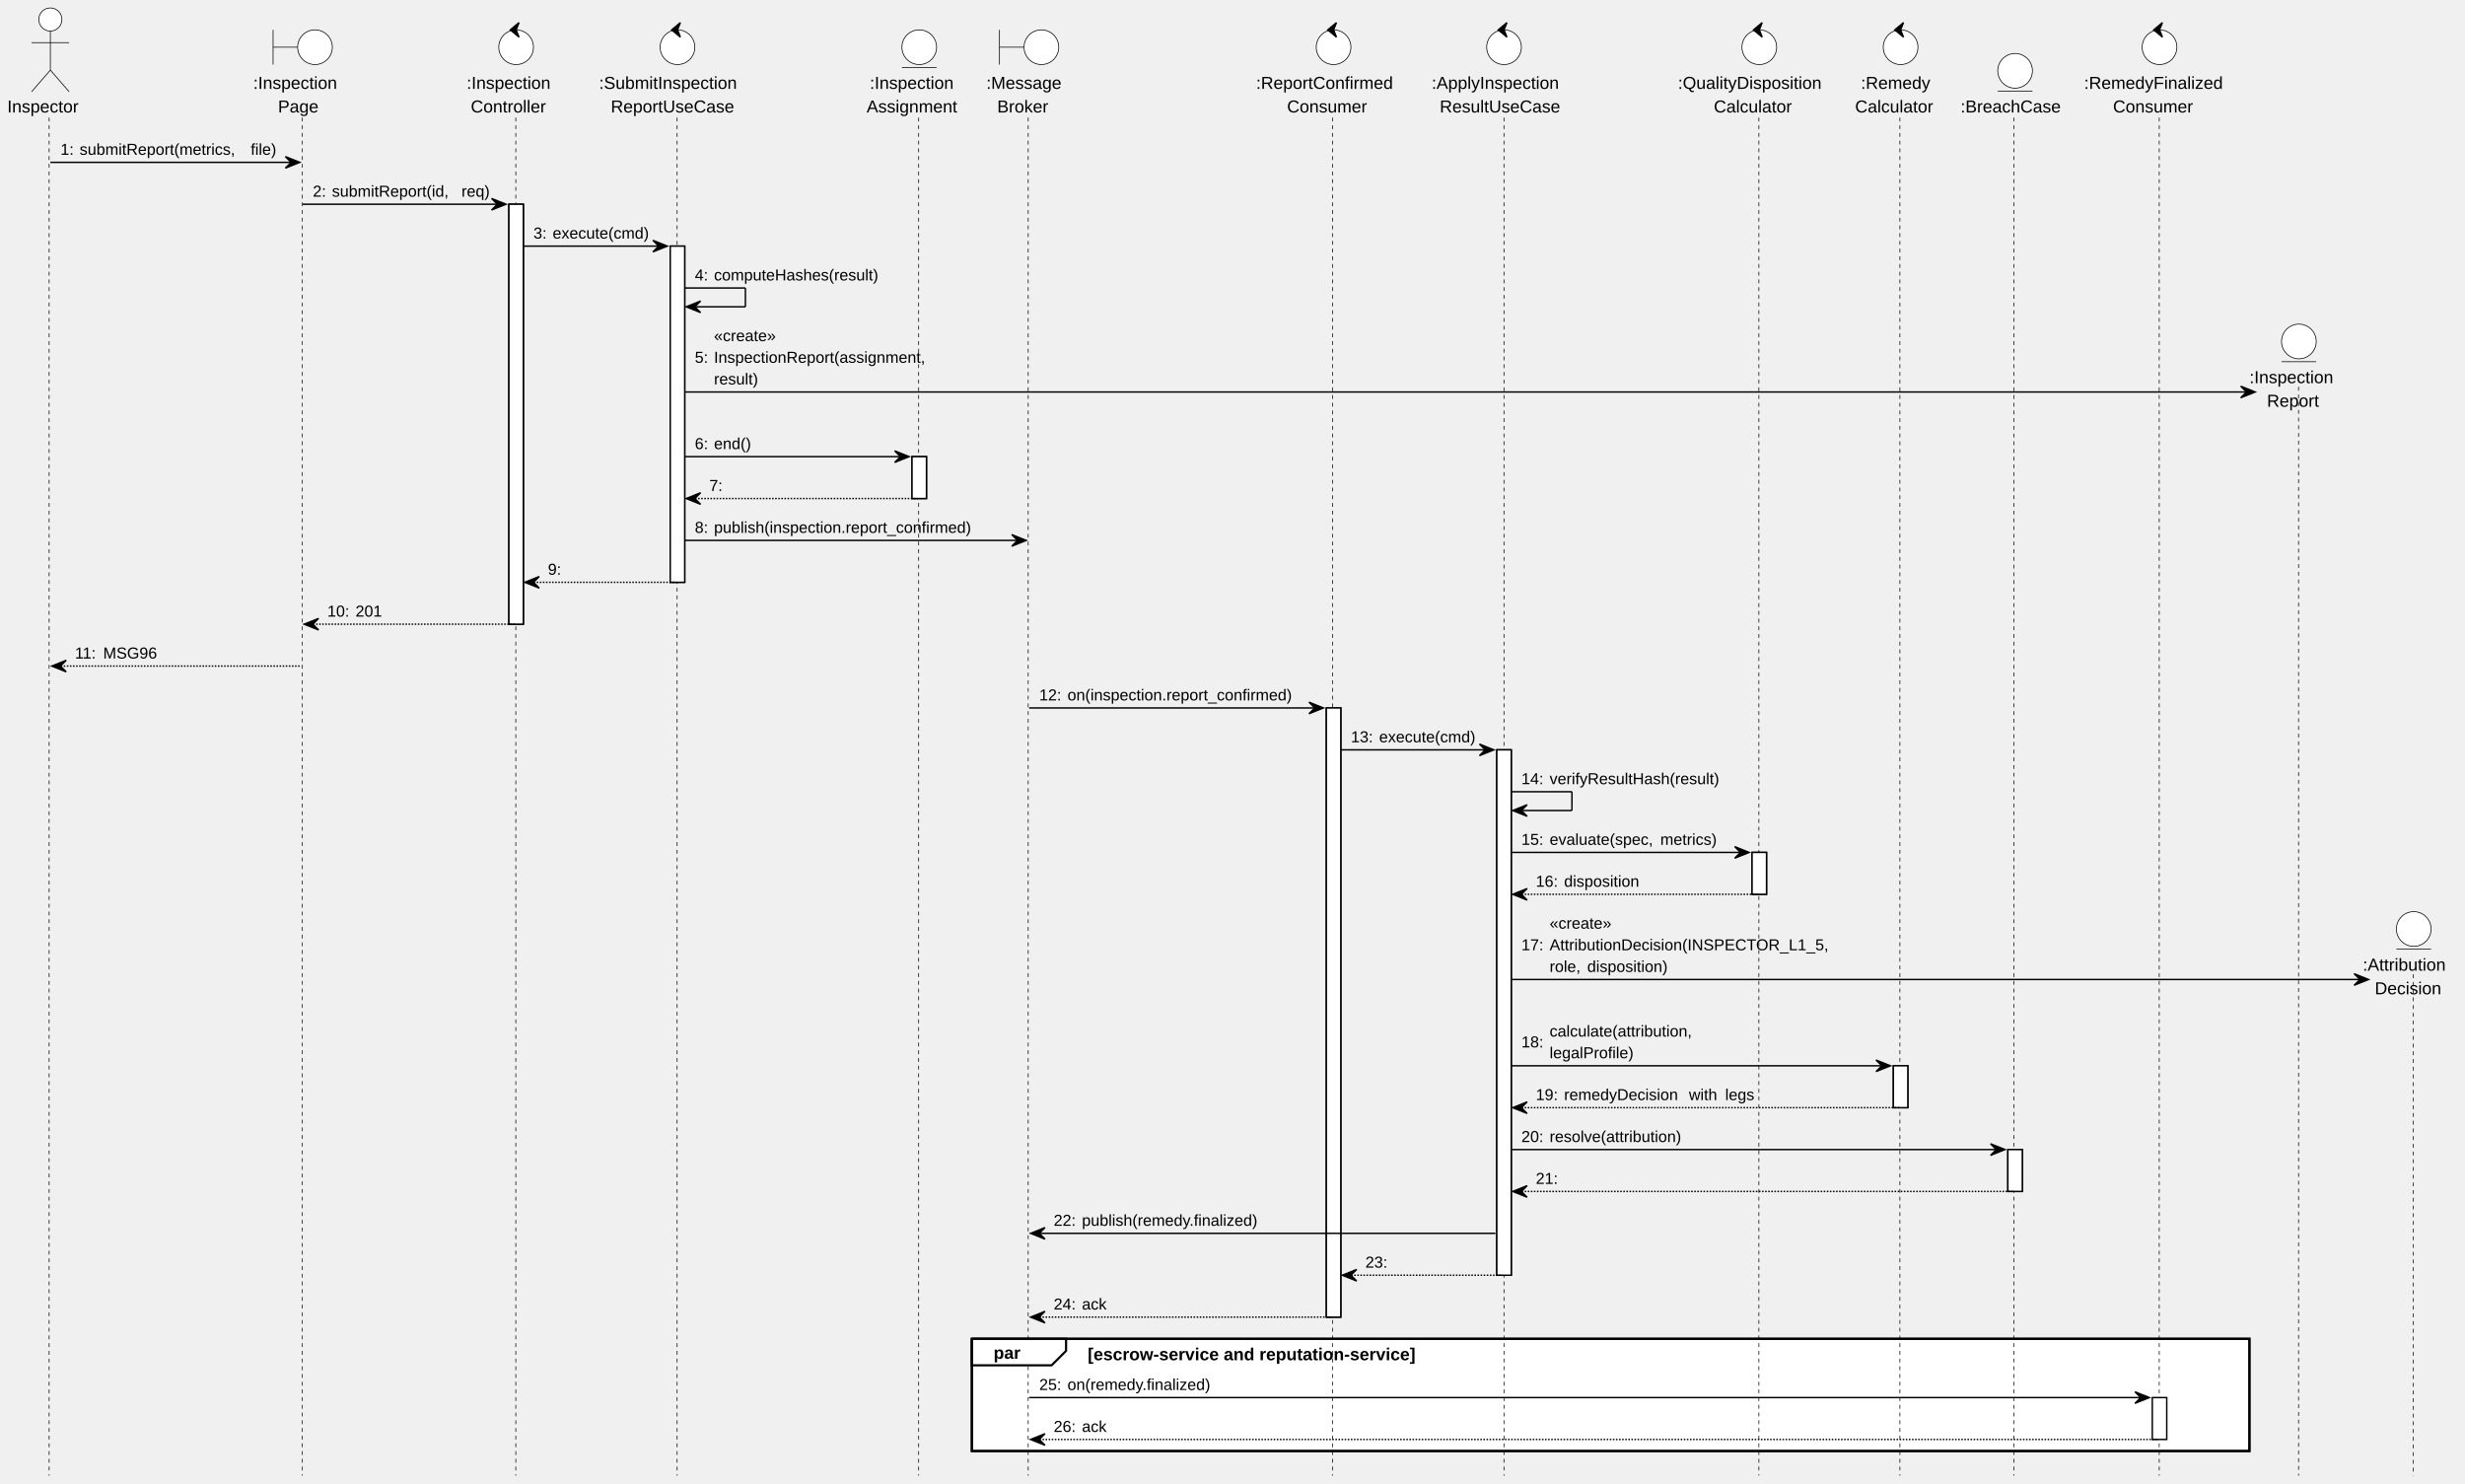
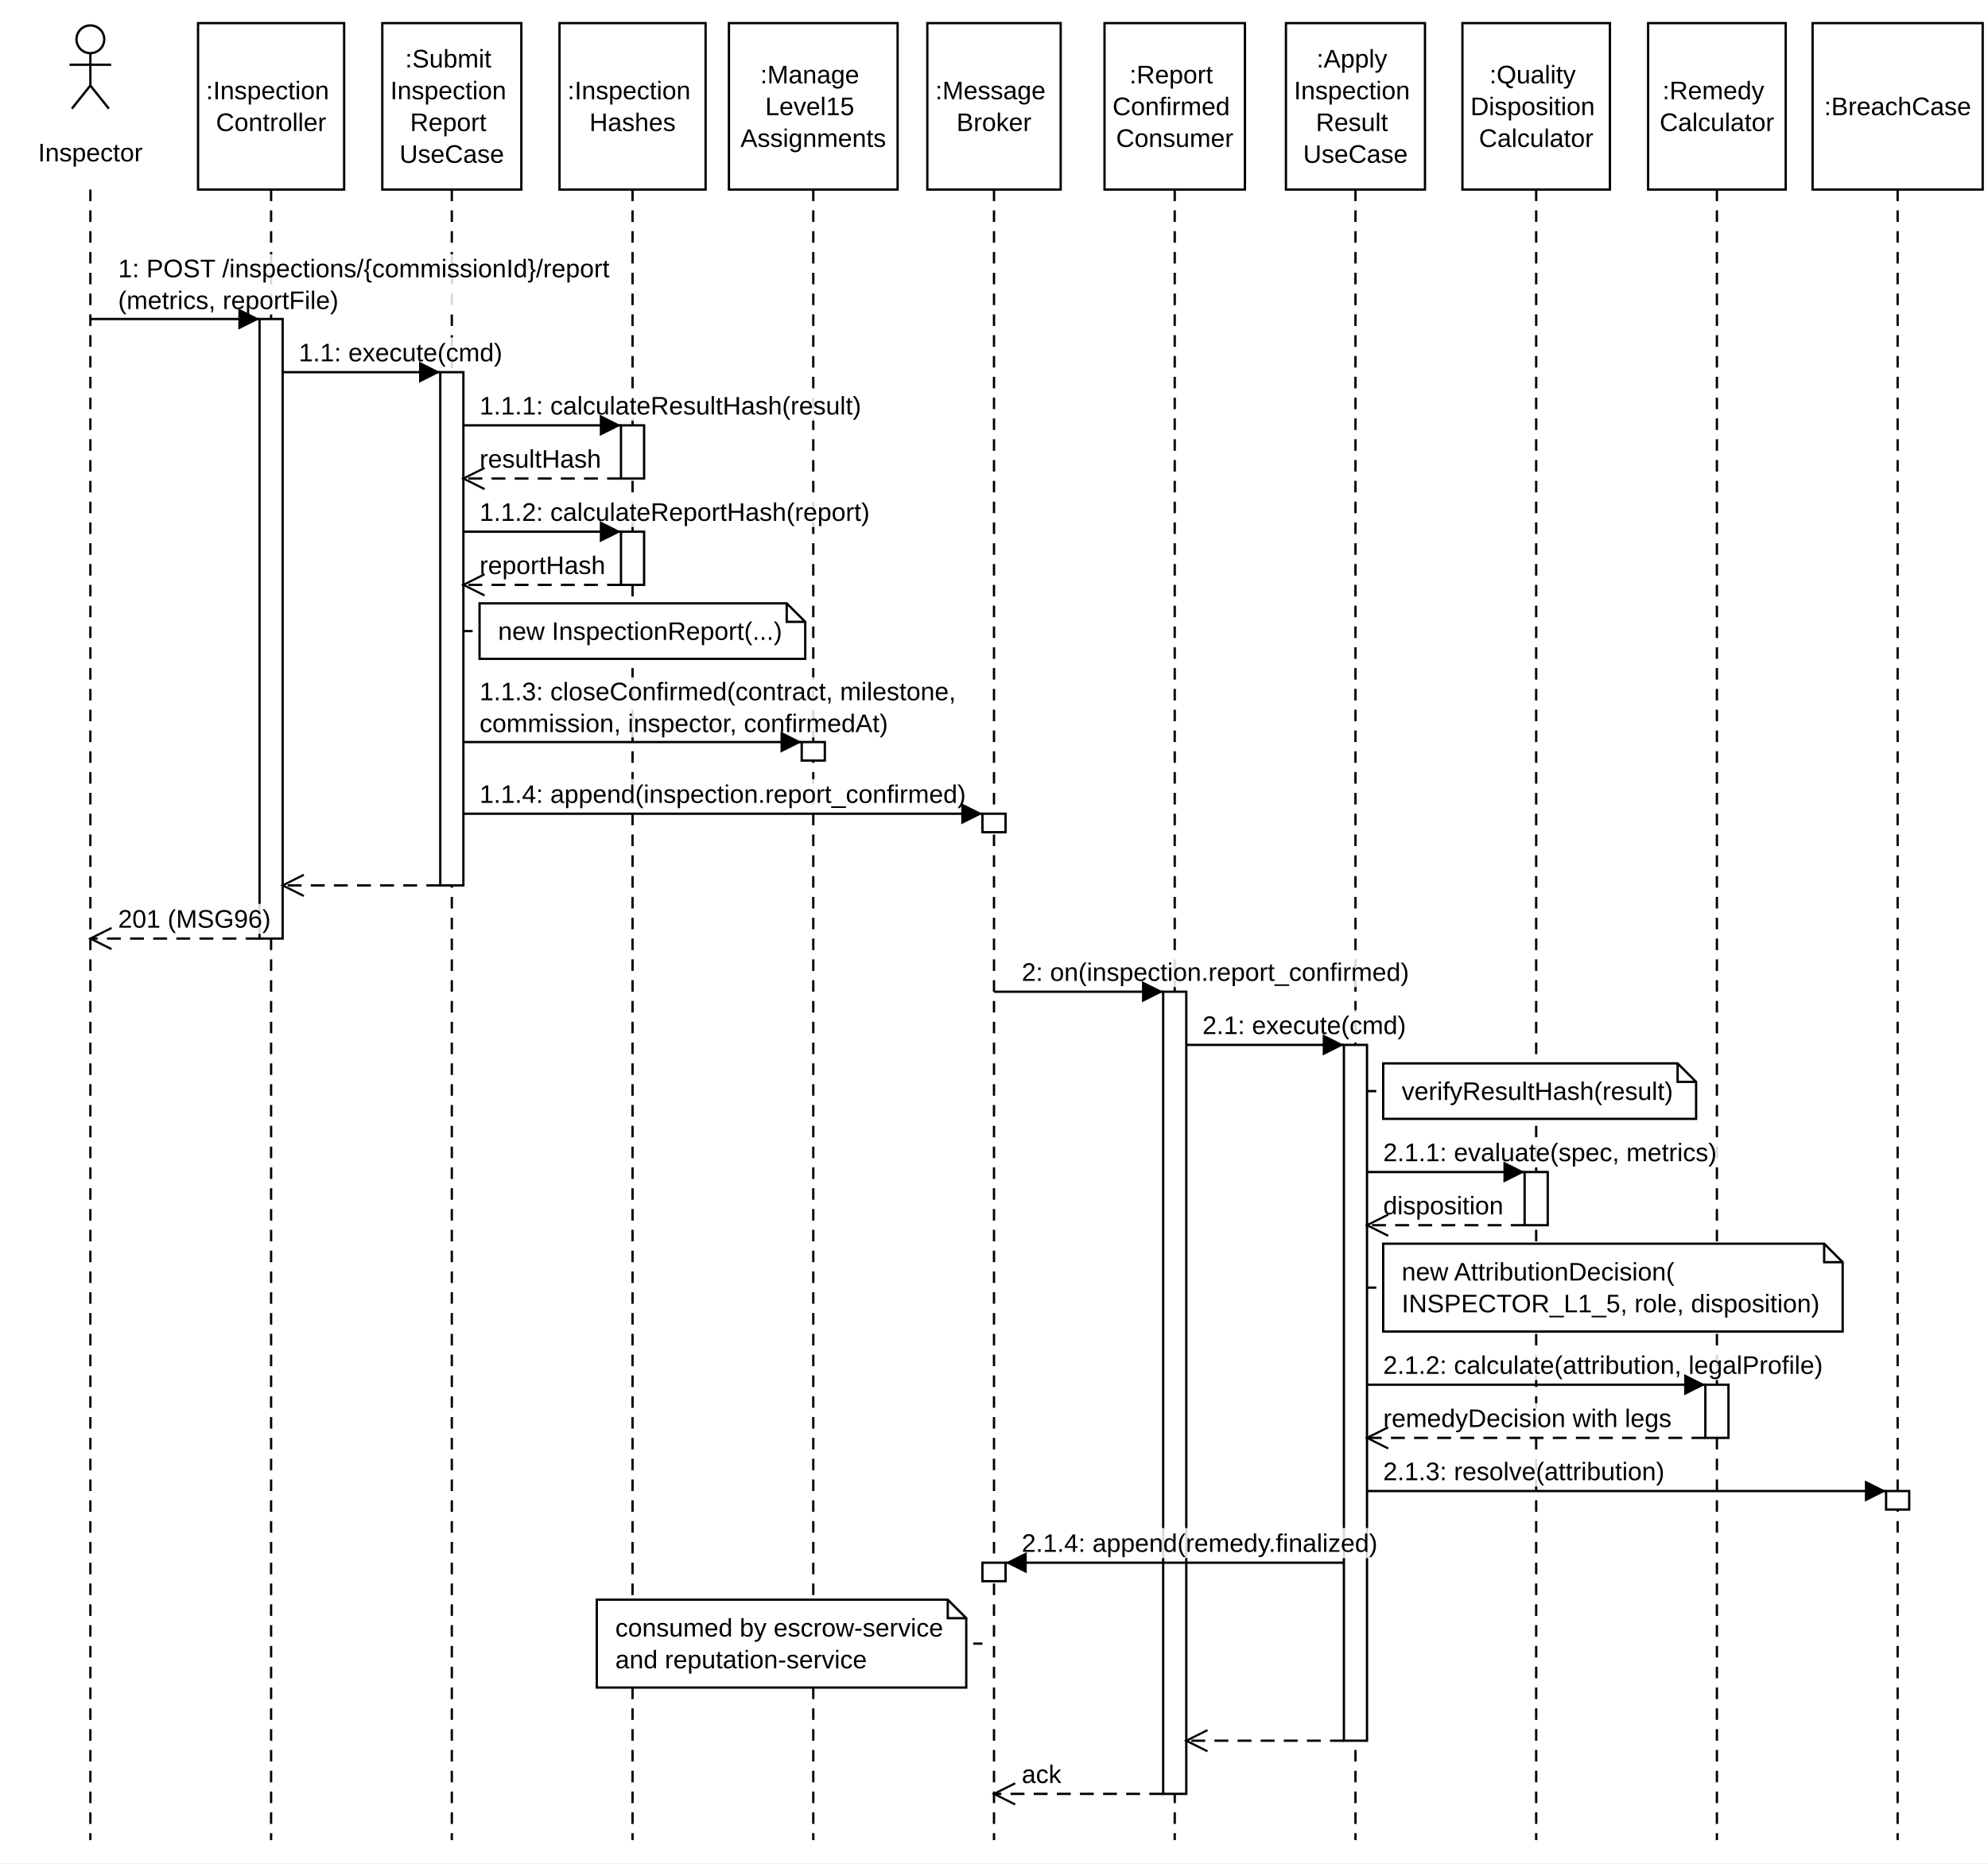
- <svg xmlns="http://www.w3.org/2000/svg" contentStyleType="text/css" height="1925.625px" preserveAspectRatio="none" style="width:3198px;height:1925px;background:#FFFFFF;" version="1.1" viewBox="0 0 3198 1925" width="3198.75px" zoomAndPan="magnify">
-   <defs />
-   <g>
-     <rect fill="#FFFFFF" height="544.803" style="stroke:#000000;stroke-width:1.875;" width="18.75" x="660.224" y="264.952" />
-     <rect fill="#FFFFFF" height="436.121" style="stroke:#000000;stroke-width:1.875;" width="18.75" x="869.566" y="319.293" />
-     <rect fill="#FFFFFF" height="54.341" style="stroke:#000000;stroke-width:1.875;" width="18.75" x="1183.22" y="592.391" />
-     <rect fill="#FFFFFF" height="790.258" style="stroke:#000000;stroke-width:1.875;" width="18.75" x="1720.751" y="918.437" />
-     <rect fill="#FFFFFF" height="681.576" style="stroke:#000000;stroke-width:1.875;" width="18.75" x="1941.891" y="972.778" />
-     <rect fill="#FFFFFF" height="54.341" style="stroke:#000000;stroke-width:1.875;" width="18.75" x="2273.076" y="1105.835" />
-     <rect fill="#FFFFFF" height="54.341" style="stroke:#000000;stroke-width:1.875;" width="18.75" x="2456.392" y="1382.649" />
-     <rect fill="#FFFFFF" height="54.341" style="stroke:#000000;stroke-width:1.875;" width="18.75" x="2604.934" y="1491.331" />
-     <rect fill="#FFFFFF" height="54.341" style="stroke:#000000;stroke-width:1.875;" width="18.75" x="2792.311" y="1813.076" />
-     <rect fill="#FFFFFF" height="145.597" style="stroke:#000000;stroke-width:2.812;" width="1657.463" x="1260.838" y="1736.82" />
-     <line style="stroke:#000000;stroke-width:0.938;stroke-dasharray:5.0,5.0;" x1="63.75" x2="63.75" y1="152.52" y2="1914.293" />
-     <line style="stroke:#000000;stroke-width:0.938;stroke-dasharray:5.0,5.0;" x1="392.289" x2="392.289" y1="152.52" y2="1914.293" />
-     <line style="stroke:#000000;stroke-width:0.938;stroke-dasharray:5.0,5.0;" x1="669.167" x2="669.167" y1="152.52" y2="1914.293" />
-     <line style="stroke:#000000;stroke-width:0.938;stroke-dasharray:5.0,5.0;" x1="878.479" x2="878.479" y1="152.52" y2="1914.293" />
-     <line style="stroke:#000000;stroke-width:0.938;stroke-dasharray:5.0,5.0;" x1="1191.852" x2="1191.852" y1="152.52" y2="1914.293" />
-     <line style="stroke:#000000;stroke-width:0.938;stroke-dasharray:5.0,5.0;" x1="1333.963" x2="1333.963" y1="152.52" y2="1914.293" />
-     <line style="stroke:#000000;stroke-width:0.938;stroke-dasharray:5.0,5.0;" x1="1729.015" x2="1729.015" y1="152.52" y2="1914.293" />
-     <line style="stroke:#000000;stroke-width:0.938;stroke-dasharray:5.0,5.0;" x1="1951.168" x2="1951.168" y1="152.52" y2="1914.293" />
-     <line style="stroke:#000000;stroke-width:0.938;stroke-dasharray:5.0,5.0;" x1="2281.914" x2="2281.914" y1="152.52" y2="1914.293" />
-     <line style="stroke:#000000;stroke-width:0.938;stroke-dasharray:5.0,5.0;" x1="2464.863" x2="2464.863" y1="152.52" y2="1914.293" />
-     <line style="stroke:#000000;stroke-width:0.938;stroke-dasharray:5.0,5.0;" x1="2612.921" x2="2612.921" y1="152.52" y2="1914.293" />
-     <line style="stroke:#000000;stroke-width:0.938;stroke-dasharray:5.0,5.0;" x1="2801.322" x2="2801.322" y1="152.52" y2="1914.293" />
-     <line style="stroke:#000000;stroke-width:0.938;stroke-dasharray:5.0,5.0;" x1="2982.051" x2="2982.051" y1="501.78" y2="1914.293" />
-     <line style="stroke:#000000;stroke-width:0.938;stroke-dasharray:5.0,5.0;" x1="3131.039" x2="3131.039" y1="1263.947" y2="1914.293" />
-     <text fill="#000000" font-family="Arial" font-size="22.5" lengthAdjust="spacing" textLength="100.666" x="9.375" y="145.928">Inspector</text>
-     <ellipse cx="65.333" cy="25.312" fill="#FFFFFF" rx="15" ry="15" style="stroke:#000000;stroke-width:0.938;" />
-     <path d="M65.333,40.312 L65.333,90.938 M40.958,55.312 L89.708,55.312 M65.333,90.938 L40.958,119.062 M65.333,90.938 L89.708,119.062 " fill="none" style="stroke:#000000;stroke-width:0.938;" />
-     <text fill="#000000" font-family="Arial" font-size="22.5" lengthAdjust="spacing" textLength="117.113" x="328.539" y="115.282">:Inspection</text>
-     <text fill="#000000" font-family="Arial" font-size="22.5" lengthAdjust="spacing" textLength="52.763" x="360.714" y="145.928">Page</text>
-     <path d="M354.283,38.73 L354.283,83.73 M354.283,61.23 L386.158,61.23 " fill="none" style="stroke:#000000;stroke-width:0.938;" />
-     <ellipse cx="408.658" cy="61.23" fill="#FFFFFF" rx="22.5" ry="22.5" style="stroke:#000000;stroke-width:0.938;" />
-     <text fill="#000000" font-family="Arial" font-size="22.5" lengthAdjust="spacing" textLength="117.113" x="605.417" y="115.282">:Inspection</text>
-     <text fill="#000000" font-family="Arial" font-size="22.5" lengthAdjust="spacing" textLength="106.358" x="610.795" y="145.928">Controller</text>
-     <ellipse cx="669.599" cy="61.23" fill="#FFFFFF" rx="22.5" ry="22.5" style="stroke:#000000;stroke-width:0.938;" />
-     <polygon fill="#000000" points="662.099,38.73,673.349,29.355,669.599,38.73,673.349,48.105,662.099,38.73" style="stroke:#000000;stroke-width:1.875;" />
-     <text fill="#000000" font-family="Arial" font-size="22.5" lengthAdjust="spacing" textLength="192.174" x="777.229" y="115.282">:SubmitInspection</text>
-     <text fill="#000000" font-family="Arial" font-size="22.5" lengthAdjust="spacing" textLength="161.776" x="792.428" y="145.928">ReportUseCase</text>
-     <ellipse cx="878.941" cy="61.23" fill="#FFFFFF" rx="22.5" ry="22.5" style="stroke:#000000;stroke-width:0.938;" />
-     <polygon fill="#000000" points="871.441,38.73,882.691,29.355,878.941,38.73,882.691,48.105,871.441,38.73" style="stroke:#000000;stroke-width:1.875;" />
-     <text fill="#000000" font-family="Arial" font-size="22.5" lengthAdjust="spacing" textLength="117.113" x="1128.414" y="115.282">:Inspection</text>
-     <text fill="#000000" font-family="Arial" font-size="22.5" lengthAdjust="spacing" textLength="125.236" x="1124.352" y="145.928">Assignment</text>
-     <ellipse cx="1192.595" cy="61.23" fill="#FFFFFF" rx="22.5" ry="22.5" style="stroke:#000000;stroke-width:0.938;" />
-     <line style="stroke:#000000;stroke-width:0.938;" x1="1170.095" x2="1215.095" y1="87.48" y2="87.48" />
-     <text fill="#000000" font-family="Arial" font-size="22.5" lengthAdjust="spacing" textLength="99.833" x="1279.588" y="115.282">:Message</text>
-     <text fill="#000000" font-family="Arial" font-size="22.5" lengthAdjust="spacing" textLength="71.528" x="1293.741" y="145.928">Broker</text>
-     <path d="M1296.692,38.73 L1296.692,83.73 M1296.692,61.23 L1328.567,61.23 " fill="none" style="stroke:#000000;stroke-width:0.938;" />
-     <ellipse cx="1351.067" cy="61.23" fill="#FFFFFF" rx="22.5" ry="22.5" style="stroke:#000000;stroke-width:0.938;" />
-     <text fill="#000000" font-family="Arial" font-size="22.5" lengthAdjust="spacing" textLength="189.721" x="1629.64" y="115.282">:ReportConfirmed</text>
-     <text fill="#000000" font-family="Arial" font-size="22.5" lengthAdjust="spacing" textLength="109.441" x="1669.781" y="145.928">Consumer</text>
-     <ellipse cx="1730.126" cy="61.23" fill="#FFFFFF" rx="22.5" ry="22.5" style="stroke:#000000;stroke-width:0.938;" />
-     <polygon fill="#000000" points="1722.626,38.73,1733.876,29.355,1730.126,38.73,1733.876,48.105,1722.626,38.73" style="stroke:#000000;stroke-width:1.875;" />
-     <text fill="#000000" font-family="Arial" font-size="22.5" lengthAdjust="spacing" textLength="176.446" x="1857.418" y="115.282">:ApplyInspection</text>
-     <text fill="#000000" font-family="Arial" font-size="22.5" lengthAdjust="spacing" textLength="155.521" x="1867.88" y="145.928">ResultUseCase</text>
-     <ellipse cx="1951.266" cy="61.23" fill="#FFFFFF" rx="22.5" ry="22.5" style="stroke:#000000;stroke-width:0.938;" />
-     <polygon fill="#000000" points="1943.766,38.73,1955.016,29.355,1951.266,38.73,1955.016,48.105,1943.766,38.73" style="stroke:#000000;stroke-width:1.875;" />
-     <text fill="#000000" font-family="Arial" font-size="22.5" lengthAdjust="spacing" textLength="199.824" x="2176.914" y="115.282">:QualityDisposition</text>
-     <text fill="#000000" font-family="Arial" font-size="22.5" lengthAdjust="spacing" textLength="106.808" x="2223.422" y="145.928">Calculator</text>
-     <ellipse cx="2282.451" cy="61.23" fill="#FFFFFF" rx="22.5" ry="22.5" style="stroke:#000000;stroke-width:0.938;" />
-     <polygon fill="#000000" points="2274.951,38.73,2286.201,29.355,2282.451,38.73,2286.201,48.105,2274.951,38.73" style="stroke:#000000;stroke-width:1.875;" />
-     <text fill="#000000" font-family="Arial" font-size="22.5" lengthAdjust="spacing" textLength="91.756" x="2414.264" y="115.282">:Remedy</text>
-     <text fill="#000000" font-family="Arial" font-size="22.5" lengthAdjust="spacing" textLength="106.808" x="2406.738" y="145.928">Calculator</text>
-     <ellipse cx="2465.767" cy="61.23" fill="#FFFFFF" rx="22.5" ry="22.5" style="stroke:#000000;stroke-width:0.938;" />
-     <polygon fill="#000000" points="2458.267,38.73,2469.517,29.355,2465.767,38.73,2469.517,48.105,2458.267,38.73" style="stroke:#000000;stroke-width:1.875;" />
-     <text fill="#000000" font-family="Arial" font-size="22.5" lengthAdjust="spacing" textLength="130.276" x="2543.546" y="145.928">:BreachCase</text>
-     <ellipse cx="2614.309" cy="91.875" fill="#FFFFFF" rx="22.5" ry="22.5" style="stroke:#000000;stroke-width:0.938;" />
-     <line style="stroke:#000000;stroke-width:0.938;" x1="2591.809" x2="2636.809" y1="118.125" y2="118.125" />
-     <text fill="#000000" font-family="Arial" font-size="22.5" lengthAdjust="spacing" textLength="184.479" x="2703.822" y="115.282">:RemedyFinalized</text>
-     <text fill="#000000" font-family="Arial" font-size="22.5" lengthAdjust="spacing" textLength="109.441" x="2741.341" y="145.928">Consumer</text>
-     <ellipse cx="2801.686" cy="61.23" fill="#FFFFFF" rx="22.5" ry="22.5" style="stroke:#000000;stroke-width:0.938;" />
-     <polygon fill="#000000" points="2794.186,38.73,2805.436,29.355,2801.686,38.73,2805.436,48.105,2794.186,38.73" style="stroke:#000000;stroke-width:1.875;" />
-     <rect fill="#FFFFFF" height="544.803" style="stroke:#000000;stroke-width:1.875;" width="18.75" x="660.224" y="264.952" />
-     <rect fill="#FFFFFF" height="436.121" style="stroke:#000000;stroke-width:1.875;" width="18.75" x="869.566" y="319.293" />
-     <rect fill="#FFFFFF" height="54.341" style="stroke:#000000;stroke-width:1.875;" width="18.75" x="1183.22" y="592.391" />
-     <rect fill="#FFFFFF" height="790.258" style="stroke:#000000;stroke-width:1.875;" width="18.75" x="1720.751" y="918.437" />
-     <rect fill="#FFFFFF" height="681.576" style="stroke:#000000;stroke-width:1.875;" width="18.75" x="1941.891" y="972.778" />
-     <rect fill="#FFFFFF" height="54.341" style="stroke:#000000;stroke-width:1.875;" width="18.75" x="2273.076" y="1105.835" />
-     <rect fill="#FFFFFF" height="54.341" style="stroke:#000000;stroke-width:1.875;" width="18.75" x="2456.392" y="1382.649" />
-     <rect fill="#FFFFFF" height="54.341" style="stroke:#000000;stroke-width:1.875;" width="18.75" x="2604.934" y="1491.331" />
-     <rect fill="#FFFFFF" height="54.341" style="stroke:#000000;stroke-width:1.875;" width="18.75" x="2792.311" y="1813.076" />
-     <polygon fill="#000000" points="370.221,203.111,388.971,210.611,370.221,218.111,377.721,210.611" style="stroke:#000000;stroke-width:1.875;" />
-     <line style="stroke:#000000;stroke-width:1.875;" x1="65.333" x2="381.471" y1="210.611" y2="210.611" />
-     <text fill="#000000" font-family="Arial" font-size="20.625" lengthAdjust="spacing" textLength="17.325" x="78.458" y="200.818">1:</text>
-     <text fill="#000000" font-family="Arial" font-size="20.625" lengthAdjust="spacing" textLength="216.643" x="103.283" y="200.818">submitReport(metrics,</text>
-     <text fill="#000000" font-family="Arial" font-size="20.625" lengthAdjust="spacing" textLength="5.362" x="319.926" y="200.818"> </text>
-     <text fill="#000000" font-family="Arial" font-size="20.625" lengthAdjust="spacing" textLength="35.557" x="325.289" y="200.818">file)</text>
-     <polygon fill="#000000" points="637.724,257.452,656.474,264.952,637.724,272.452,645.224,264.952" style="stroke:#000000;stroke-width:1.875;" />
-     <line style="stroke:#000000;stroke-width:1.875;" x1="392.721" x2="648.974" y1="264.952" y2="264.952" />
-     <text fill="#000000" font-family="Arial" font-size="20.625" lengthAdjust="spacing" textLength="17.325" x="405.846" y="255.159">2:</text>
-     <text fill="#000000" font-family="Arial" font-size="20.625" lengthAdjust="spacing" textLength="162.668" x="430.671" y="255.159">submitReport(id,</text>
-     <text fill="#000000" font-family="Arial" font-size="20.625" lengthAdjust="spacing" textLength="5.362" x="593.339" y="255.159"> </text>
-     <text fill="#000000" font-family="Arial" font-size="20.625" lengthAdjust="spacing" textLength="39.022" x="598.702" y="255.159">req)</text>
-     <polygon fill="#000000" points="847.066,311.793,865.816,319.293,847.066,326.793,854.566,319.293" style="stroke:#000000;stroke-width:1.875;" />
-     <line style="stroke:#000000;stroke-width:1.875;" x1="678.974" x2="858.316" y1="319.293" y2="319.293" />
-     <text fill="#000000" font-family="Arial" font-size="20.625" lengthAdjust="spacing" textLength="17.325" x="692.099" y="309.5">3:</text>
-     <text fill="#000000" font-family="Arial" font-size="20.625" lengthAdjust="spacing" textLength="130.143" x="716.924" y="309.5">execute(cmd)</text>
-     <line style="stroke:#000000;stroke-width:1.875;" x1="888.316" x2="967.066" y1="373.634" y2="373.634" />
-     <line style="stroke:#000000;stroke-width:1.875;" x1="967.066" x2="967.066" y1="373.634" y2="398.009" />
-     <line style="stroke:#000000;stroke-width:1.875;" x1="890.191" x2="967.066" y1="398.009" y2="398.009" />
-     <polygon fill="#000000" points="908.941,390.509,890.191,398.009,908.941,405.509,901.441,398.009" style="stroke:#000000;stroke-width:1.875;" />
-     <text fill="#000000" font-family="Arial" font-size="20.625" lengthAdjust="spacing" textLength="17.325" x="901.441" y="363.841">4:</text>
-     <text fill="#000000" font-family="Arial" font-size="20.625" lengthAdjust="spacing" textLength="225.079" x="926.266" y="363.841">computeHashes(result)</text>
-     <polygon fill="#000000" points="2907.051,501.033,2925.801,508.533,2907.051,516.033,2914.551,508.533" style="stroke:#000000;stroke-width:1.875;" />
-     <line style="stroke:#000000;stroke-width:1.875;" x1="888.316" x2="2918.301" y1="508.533" y2="508.533" />
-     <text fill="#000000" font-family="Arial" font-size="20.625" lengthAdjust="spacing" textLength="17.325" x="901.441" y="470.648">5:</text>
-     <text fill="#000000" font-family="Arial" font-size="20.625" lengthAdjust="spacing" textLength="81.695" x="926.266" y="442.557">«create»</text>
-     <text fill="#000000" font-family="Arial" font-size="20.625" lengthAdjust="spacing" textLength="292.316" x="926.266" y="470.648">InspectionReport(assignment,</text>
-     <text fill="#000000" font-family="Arial" font-size="20.625" lengthAdjust="spacing" textLength="61.73" x="926.266" y="498.739">result)</text>
-     <text fill="#000000" font-family="Arial" font-size="22.5" lengthAdjust="spacing" textLength="117.113" x="2918.301" y="497.062">:Inspection</text>
-     <text fill="#000000" font-family="Arial" font-size="22.5" lengthAdjust="spacing" textLength="71.55" x="2941.082" y="527.707">Report</text>
-     <ellipse cx="2982.483" cy="443.009" fill="#FFFFFF" rx="22.5" ry="22.5" style="stroke:#000000;stroke-width:0.938;" />
-     <line style="stroke:#000000;stroke-width:0.938;" x1="2959.983" x2="3004.983" y1="469.259" y2="469.259" />
-     <polygon fill="#000000" points="1160.72,584.891,1179.47,592.391,1160.72,599.891,1168.22,592.391" style="stroke:#000000;stroke-width:1.875;" />
-     <line style="stroke:#000000;stroke-width:1.875;" x1="888.316" x2="1171.97" y1="592.391" y2="592.391" />
-     <text fill="#000000" font-family="Arial" font-size="20.625" lengthAdjust="spacing" textLength="17.325" x="901.441" y="582.598">6:</text>
-     <text fill="#000000" font-family="Arial" font-size="20.625" lengthAdjust="spacing" textLength="49.438" x="926.266" y="582.598">end()</text>
-     <polygon fill="#000000" points="908.941,639.232,890.191,646.732,908.941,654.232,901.441,646.732" style="stroke:#000000;stroke-width:1.875;" />
-     <line style="stroke:#000000;stroke-width:1.875;stroke-dasharray:2.0,2.0;" x1="897.691" x2="1190.72" y1="646.732" y2="646.732" />
-     <text fill="#000000" font-family="Arial" font-size="20.625" lengthAdjust="spacing" textLength="17.325" x="920.191" y="636.939">7:</text>
-     <text fill="#000000" font-family="Arial" font-size="20.625" lengthAdjust="spacing" textLength="5.362" x="945.016" y="636.939"> </text>
-     <polygon fill="#000000" points="1312.63,693.573,1331.38,701.073,1312.63,708.573,1320.13,701.073" style="stroke:#000000;stroke-width:1.875;" />
-     <line style="stroke:#000000;stroke-width:1.875;" x1="888.316" x2="1323.88" y1="701.073" y2="701.073" />
-     <text fill="#000000" font-family="Arial" font-size="20.625" lengthAdjust="spacing" textLength="17.325" x="901.441" y="691.28">8:</text>
-     <text fill="#000000" font-family="Arial" font-size="20.625" lengthAdjust="spacing" textLength="359.532" x="926.266" y="691.28">publish(inspection.report_confirmed)</text>
-     <polygon fill="#000000" points="699.599,747.914,680.849,755.414,699.599,762.914,692.099,755.414" style="stroke:#000000;stroke-width:1.875;" />
-     <line style="stroke:#000000;stroke-width:1.875;stroke-dasharray:2.0,2.0;" x1="688.349" x2="877.066" y1="755.414" y2="755.414" />
-     <text fill="#000000" font-family="Arial" font-size="20.625" lengthAdjust="spacing" textLength="17.325" x="710.849" y="745.621">9:</text>
-     <text fill="#000000" font-family="Arial" font-size="20.625" lengthAdjust="spacing" textLength="5.362" x="735.674" y="745.621"> </text>
-     <polygon fill="#000000" points="413.346,802.255,394.596,809.755,413.346,817.255,405.846,809.755" style="stroke:#000000;stroke-width:1.875;" />
-     <line style="stroke:#000000;stroke-width:1.875;stroke-dasharray:2.0,2.0;" x1="402.096" x2="667.724" y1="809.755" y2="809.755" />
-     <text fill="#000000" font-family="Arial" font-size="20.625" lengthAdjust="spacing" textLength="29.122" x="424.596" y="799.962">10:</text>
-     <text fill="#000000" font-family="Arial" font-size="20.625" lengthAdjust="spacing" textLength="35.392" x="461.218" y="799.962">201</text>
-     <polygon fill="#000000" points="85.958,856.596,67.208,864.096,85.958,871.596,78.458,864.096" style="stroke:#000000;stroke-width:1.875;" />
-     <line style="stroke:#000000;stroke-width:1.875;stroke-dasharray:2.0,2.0;" x1="74.708" x2="390.846" y1="864.096" y2="864.096" />
-     <text fill="#000000" font-family="Arial" font-size="20.625" lengthAdjust="spacing" textLength="29.122" x="97.208" y="854.303">11:</text>
-     <text fill="#000000" font-family="Arial" font-size="20.625" lengthAdjust="spacing" textLength="68.639" x="133.83" y="854.303">MSG96</text>
-     <polygon fill="#000000" points="1698.251,910.937,1717.001,918.437,1698.251,925.937,1705.751,918.437" style="stroke:#000000;stroke-width:1.875;" />
-     <line style="stroke:#000000;stroke-width:1.875;" x1="1335.13" x2="1709.501" y1="918.437" y2="918.437" />
-     <text fill="#000000" font-family="Arial" font-size="20.625" lengthAdjust="spacing" textLength="29.122" x="1348.255" y="908.644">12:</text>
-     <text fill="#000000" font-family="Arial" font-size="20.625" lengthAdjust="spacing" textLength="313.374" x="1384.877" y="908.644">on(inspection.report_confirmed)</text>
-     <polygon fill="#000000" points="1919.391,965.278,1938.141,972.778,1919.391,980.278,1926.891,972.778" style="stroke:#000000;stroke-width:1.875;" />
-     <line style="stroke:#000000;stroke-width:1.875;" x1="1739.501" x2="1930.641" y1="972.778" y2="972.778" />
-     <text fill="#000000" font-family="Arial" font-size="20.625" lengthAdjust="spacing" textLength="29.122" x="1752.626" y="962.985">13:</text>
-     <text fill="#000000" font-family="Arial" font-size="20.625" lengthAdjust="spacing" textLength="130.143" x="1789.248" y="962.985">execute(cmd)</text>
-     <line style="stroke:#000000;stroke-width:1.875;" x1="1960.641" x2="2039.391" y1="1027.119" y2="1027.119" />
-     <line style="stroke:#000000;stroke-width:1.875;" x1="2039.391" x2="2039.391" y1="1027.119" y2="1051.494" />
-     <line style="stroke:#000000;stroke-width:1.875;" x1="1962.516" x2="2039.391" y1="1051.494" y2="1051.494" />
-     <polygon fill="#000000" points="1981.266,1043.994,1962.516,1051.494,1981.266,1058.994,1973.766,1051.494" style="stroke:#000000;stroke-width:1.875;" />
-     <text fill="#000000" font-family="Arial" font-size="20.625" lengthAdjust="spacing" textLength="29.122" x="1973.766" y="1017.326">14:</text>
-     <text fill="#000000" font-family="Arial" font-size="20.625" lengthAdjust="spacing" textLength="230.813" x="2010.388" y="1017.326">verifyResultHash(result)</text>
-     <polygon fill="#000000" points="2250.576,1098.335,2269.326,1105.835,2250.576,1113.335,2258.076,1105.835" style="stroke:#000000;stroke-width:1.875;" />
-     <line style="stroke:#000000;stroke-width:1.875;" x1="1960.641" x2="2261.826" y1="1105.835" y2="1105.835" />
-     <text fill="#000000" font-family="Arial" font-size="20.625" lengthAdjust="spacing" textLength="29.122" x="1973.766" y="1096.042">15:</text>
-     <text fill="#000000" font-family="Arial" font-size="20.625" lengthAdjust="spacing" textLength="138.207" x="2010.388" y="1096.042">evaluate(spec,</text>
-     <text fill="#000000" font-family="Arial" font-size="20.625" lengthAdjust="spacing" textLength="5.362" x="2148.595" y="1096.042"> </text>
-     <text fill="#000000" font-family="Arial" font-size="20.625" lengthAdjust="spacing" textLength="78.168" x="2153.958" y="1096.042">metrics)</text>
-     <polygon fill="#000000" points="1981.266,1152.676,1962.516,1160.176,1981.266,1167.676,1973.766,1160.176" style="stroke:#000000;stroke-width:1.875;" />
-     <line style="stroke:#000000;stroke-width:1.875;stroke-dasharray:2.0,2.0;" x1="1970.016" x2="2280.576" y1="1160.176" y2="1160.176" />
-     <text fill="#000000" font-family="Arial" font-size="20.625" lengthAdjust="spacing" textLength="29.122" x="1992.516" y="1150.383">16:</text>
-     <text fill="#000000" font-family="Arial" font-size="20.625" lengthAdjust="spacing" textLength="106.239" x="2029.138" y="1150.383">disposition</text>
-     <polygon fill="#000000" points="3054.164,1263.199,3072.914,1270.699,3054.164,1278.199,3061.664,1270.699" style="stroke:#000000;stroke-width:1.875;" />
-     <line style="stroke:#000000;stroke-width:1.875;" x1="1960.641" x2="3065.414" y1="1270.699" y2="1270.699" />
-     <text fill="#000000" font-family="Arial" font-size="20.625" lengthAdjust="spacing" textLength="29.122" x="1973.766" y="1232.815">17:</text>
-     <text fill="#000000" font-family="Arial" font-size="20.625" lengthAdjust="spacing" textLength="81.695" x="2010.388" y="1204.724">«create»</text>
-     <text fill="#000000" font-family="Arial" font-size="20.625" lengthAdjust="spacing" textLength="363.472" x="2010.388" y="1232.815">AttributionDecision(INSPECTOR_L1_5,</text>
-     <text fill="#000000" font-family="Arial" font-size="20.625" lengthAdjust="spacing" textLength="43.477" x="2010.388" y="1260.906">role,</text>
-     <text fill="#000000" font-family="Arial" font-size="20.625" lengthAdjust="spacing" textLength="5.362" x="2053.865" y="1260.906"> </text>
-     <text fill="#000000" font-family="Arial" font-size="20.625" lengthAdjust="spacing" textLength="112.426" x="2059.228" y="1260.906">disposition)</text>
-     <text fill="#000000" font-family="Arial" font-size="22.5" lengthAdjust="spacing" textLength="120.938" x="3065.414" y="1259.229">:Attribution</text>
-     <text fill="#000000" font-family="Arial" font-size="22.5" lengthAdjust="spacing" textLength="89.821" x="3080.973" y="1289.874">Decision</text>
-     <ellipse cx="3131.508" cy="1205.176" fill="#FFFFFF" rx="22.5" ry="22.5" style="stroke:#000000;stroke-width:0.938;" />
-     <line style="stroke:#000000;stroke-width:0.938;" x1="3109.008" x2="3154.008" y1="1231.426" y2="1231.426" />
-     <polygon fill="#000000" points="2433.892,1375.149,2452.642,1382.649,2433.892,1390.149,2441.392,1382.649" style="stroke:#000000;stroke-width:1.875;" />
-     <line style="stroke:#000000;stroke-width:1.875;" x1="1960.641" x2="2445.142" y1="1382.649" y2="1382.649" />
-     <text fill="#000000" font-family="Arial" font-size="20.625" lengthAdjust="spacing" textLength="29.122" x="1973.766" y="1358.81">18:</text>
-     <text fill="#000000" font-family="Arial" font-size="20.625" lengthAdjust="spacing" textLength="200.845" x="2010.388" y="1344.765">calculate(attribution,</text>
-     <text fill="#000000" font-family="Arial" font-size="20.625" lengthAdjust="spacing" textLength="115.561" x="2010.388" y="1372.856">legalProfile)</text>
-     <polygon fill="#000000" points="1981.266,1429.49,1962.516,1436.99,1981.266,1444.49,1973.766,1436.99" style="stroke:#000000;stroke-width:1.875;" />
-     <line style="stroke:#000000;stroke-width:1.875;stroke-dasharray:2.0,2.0;" x1="1970.016" x2="2463.892" y1="1436.99" y2="1436.99" />
-     <text fill="#000000" font-family="Arial" font-size="20.625" lengthAdjust="spacing" textLength="29.122" x="1992.516" y="1427.197">19:</text>
-     <text fill="#000000" font-family="Arial" font-size="20.625" lengthAdjust="spacing" textLength="156.605" x="2029.138" y="1427.197">remedyDecision</text>
-     <text fill="#000000" font-family="Arial" font-size="20.625" lengthAdjust="spacing" textLength="5.362" x="2185.743" y="1427.197"> </text>
-     <text fill="#000000" font-family="Arial" font-size="20.625" lengthAdjust="spacing" textLength="41.724" x="2191.105" y="1427.197">with</text>
-     <text fill="#000000" font-family="Arial" font-size="20.625" lengthAdjust="spacing" textLength="5.362" x="2232.829" y="1427.197"> </text>
-     <text fill="#000000" font-family="Arial" font-size="20.625" lengthAdjust="spacing" textLength="39.517" x="2238.192" y="1427.197">legs</text>
-     <polygon fill="#000000" points="2582.434,1483.831,2601.184,1491.331,2582.434,1498.831,2589.934,1491.331" style="stroke:#000000;stroke-width:1.875;" />
-     <line style="stroke:#000000;stroke-width:1.875;" x1="1960.641" x2="2593.684" y1="1491.331" y2="1491.331" />
-     <text fill="#000000" font-family="Arial" font-size="20.625" lengthAdjust="spacing" textLength="29.122" x="1973.766" y="1481.538">20:</text>
-     <text fill="#000000" font-family="Arial" font-size="20.625" lengthAdjust="spacing" textLength="186.036" x="2010.388" y="1481.538">resolve(attribution)</text>
-     <polygon fill="#000000" points="1981.266,1538.172,1962.516,1545.672,1981.266,1553.172,1973.766,1545.672" style="stroke:#000000;stroke-width:1.875;" />
-     <line style="stroke:#000000;stroke-width:1.875;stroke-dasharray:2.0,2.0;" x1="1970.016" x2="2612.434" y1="1545.672" y2="1545.672" />
-     <text fill="#000000" font-family="Arial" font-size="20.625" lengthAdjust="spacing" textLength="29.122" x="1992.516" y="1535.879">21:</text>
-     <text fill="#000000" font-family="Arial" font-size="20.625" lengthAdjust="spacing" textLength="5.362" x="2029.138" y="1535.879"> </text>
-     <polygon fill="#000000" points="1355.755,1592.513,1337.005,1600.013,1355.755,1607.513,1348.255,1600.013" style="stroke:#000000;stroke-width:1.875;" />
-     <line style="stroke:#000000;stroke-width:1.875;" x1="1344.505" x2="1940.016" y1="1600.013" y2="1600.013" />
-     <text fill="#000000" font-family="Arial" font-size="20.625" lengthAdjust="spacing" textLength="29.122" x="1367.005" y="1590.22">22:</text>
-     <text fill="#000000" font-family="Arial" font-size="20.625" lengthAdjust="spacing" textLength="244.941" x="1403.627" y="1590.22">publish(remedy.finalized)</text>
-     <polygon fill="#000000" points="1760.126,1646.854,1741.376,1654.354,1760.126,1661.854,1752.626,1654.354" style="stroke:#000000;stroke-width:1.875;" />
-     <line style="stroke:#000000;stroke-width:1.875;stroke-dasharray:2.0,2.0;" x1="1748.876" x2="1949.391" y1="1654.354" y2="1654.354" />
-     <text fill="#000000" font-family="Arial" font-size="20.625" lengthAdjust="spacing" textLength="29.122" x="1771.376" y="1644.561">23:</text>
-     <text fill="#000000" font-family="Arial" font-size="20.625" lengthAdjust="spacing" textLength="5.362" x="1807.998" y="1644.561"> </text>
-     <polygon fill="#000000" points="1355.755,1701.195,1337.005,1708.695,1355.755,1716.195,1348.255,1708.695" style="stroke:#000000;stroke-width:1.875;" />
-     <line style="stroke:#000000;stroke-width:1.875;stroke-dasharray:2.0,2.0;" x1="1344.505" x2="1728.251" y1="1708.695" y2="1708.695" />
-     <text fill="#000000" font-family="Arial" font-size="20.625" lengthAdjust="spacing" textLength="29.122" x="1367.005" y="1698.902">24:</text>
-     <text fill="#000000" font-family="Arial" font-size="20.625" lengthAdjust="spacing" textLength="32.484" x="1403.627" y="1698.902">ack</text>
-     <path d="M1260.838,1736.82 L1383.075,1736.82 L1383.075,1752.465 L1364.325,1771.215 L1260.838,1771.215 L1260.838,1736.82 " fill="#FFFFFF" style="stroke:#000000;stroke-width:2.812;" />
-     <rect fill="none" height="145.597" style="stroke:#000000;stroke-width:2.812;" width="1657.463" x="1260.838" y="1736.82" />
-     <text fill="#000000" font-family="Arial" font-size="22.5" font-weight="bold" lengthAdjust="spacing" textLength="37.862" x="1288.963" y="1762.748">par</text>
-     <text fill="#000000" font-family="Arial" font-size="22.5" font-weight="bold" lengthAdjust="spacing" textLength="441.121" x="1411.2" y="1764.623">[escrow-service and reputation-service]</text>
-     <polygon fill="#000000" points="2769.811,1805.576,2788.561,1813.076,2769.811,1820.576,2777.311,1813.076" style="stroke:#000000;stroke-width:1.875;" />
-     <line style="stroke:#000000;stroke-width:1.875;" x1="1335.13" x2="2781.061" y1="1813.076" y2="1813.076" />
-     <text fill="#000000" font-family="Arial" font-size="20.625" lengthAdjust="spacing" textLength="29.122" x="1348.255" y="1803.283">25:</text>
-     <text fill="#000000" font-family="Arial" font-size="20.625" lengthAdjust="spacing" textLength="198.782" x="1384.877" y="1803.283">on(remedy.finalized)</text>
-     <polygon fill="#000000" points="1355.755,1859.918,1337.005,1867.418,1355.755,1874.918,1348.255,1867.418" style="stroke:#000000;stroke-width:1.875;" />
-     <line style="stroke:#000000;stroke-width:1.875;stroke-dasharray:2.0,2.0;" x1="1344.505" x2="2799.811" y1="1867.418" y2="1867.418" />
-     <text fill="#000000" font-family="Arial" font-size="20.625" lengthAdjust="spacing" textLength="29.122" x="1367.005" y="1857.624">26:</text>
-     <text fill="#000000" font-family="Arial" font-size="20.625" lengthAdjust="spacing" textLength="32.484" x="1403.627" y="1857.624">ack</text>
-   </g>
+ <svg xmlns="http://www.w3.org/2000/svg" width="860" height="806" viewBox="0 0 860 806" font-family="Arial" font-size="12">
+   <defs>
+     <marker id="fill" viewBox="0 0 12 12" refX="11" refY="6" markerWidth="11" markerHeight="11" markerUnits="userSpaceOnUse" orient="auto">
+       <path d="M1,1 L11,6 L1,11 Z" fill="black" />
+     </marker>
+     <marker id="open" viewBox="0 0 12 12" refX="11" refY="6" markerWidth="11" markerHeight="11" markerUnits="userSpaceOnUse" orient="auto">
+       <path d="M1,1 L11,6 L1,11" fill="none" stroke="black" />
+     </marker>
+   </defs>
+   <rect width="860" height="806" fill="white" />
+   <circle cx="39.091" cy="17" r="6" fill="white" stroke="black" />
+   <line x1="39.091" y1="23" x2="39.091" y2="37" stroke="black" />
+   <line x1="30.091" y1="28" x2="48.091" y2="28" stroke="black" />
+   <line x1="39.091" y1="37" x2="31.091" y2="47" stroke="black" />
+   <line x1="39.091" y1="37" x2="47.091" y2="47" stroke="black" />
+   <line x1="39.091" y1="82" x2="39.091" y2="796" stroke="black" stroke-dasharray="5,4" />
+   <text text-anchor="middle" dominant-baseline="central" font-size="11">
+     <tspan x="39.091" y="66.0">Inspector</tspan>
+   </text>
+   <line x1="117.273" y1="82" x2="117.273" y2="796" stroke="black" stroke-dasharray="5,4" />
+   <rect x="85.675" y="10" width="63.195" height="72" fill="white" stroke="black" />
+   <text text-anchor="middle" dominant-baseline="central" font-size="11">
+     <tspan x="117.273" y="39.125">:Inspection</tspan>
+     <tspan x="117.273" y="52.875">Controller</tspan>
+   </text>
+   <line x1="195.455" y1="82" x2="195.455" y2="796" stroke="black" stroke-dasharray="5,4" />
+   <rect x="165.384" y="10" width="60.141" height="72" fill="white" stroke="black" />
+   <text text-anchor="middle" dominant-baseline="central" font-size="11">
+     <tspan x="195.455" y="25.375">:Submit</tspan>
+     <tspan x="195.455" y="39.125">Inspection</tspan>
+     <tspan x="195.455" y="52.875">Report</tspan>
+     <tspan x="195.455" y="66.625">UseCase</tspan>
+   </text>
+   <line x1="273.636" y1="82" x2="273.636" y2="796" stroke="black" stroke-dasharray="5,4" />
+   <rect x="242.039" y="10" width="63.195" height="72" fill="white" stroke="black" />
+   <text text-anchor="middle" dominant-baseline="central" font-size="11">
+     <tspan x="273.636" y="39.125">:Inspection</tspan>
+     <tspan x="273.636" y="52.875">Hashes</tspan>
+   </text>
+   <line x1="351.818" y1="82" x2="351.818" y2="796" stroke="black" stroke-dasharray="5,4" />
+   <rect x="315.334" y="10" width="72.969" height="72" fill="white" stroke="black" />
+   <text text-anchor="middle" dominant-baseline="central" font-size="11">
+     <tspan x="351.818" y="32.25">:Manage</tspan>
+     <tspan x="351.818" y="46.0">Level15</tspan>
+     <tspan x="351.818" y="59.75">Assignments</tspan>
+   </text>
+   <line x1="430.0" y1="82" x2="430.0" y2="796" stroke="black" stroke-dasharray="5,4" />
+   <rect x="401.156" y="10" width="57.688" height="72" fill="white" stroke="black" />
+   <text text-anchor="middle" dominant-baseline="central" font-size="11">
+     <tspan x="430.0" y="39.125">:Message</tspan>
+     <tspan x="430.0" y="52.875">Broker</tspan>
+   </text>
+   <line x1="508.182" y1="82" x2="508.182" y2="796" stroke="black" stroke-dasharray="5,4" />
+   <rect x="477.811" y="10" width="60.742" height="72" fill="white" stroke="black" />
+   <text text-anchor="middle" dominant-baseline="central" font-size="11">
+     <tspan x="508.182" y="32.25">:Report</tspan>
+     <tspan x="508.182" y="46.0">Confirmed</tspan>
+     <tspan x="508.182" y="59.75">Consumer</tspan>
+   </text>
+   <line x1="586.364" y1="82" x2="586.364" y2="796" stroke="black" stroke-dasharray="5,4" />
+   <rect x="556.293" y="10" width="60.141" height="72" fill="white" stroke="black" />
+   <text text-anchor="middle" dominant-baseline="central" font-size="11">
+     <tspan x="586.364" y="25.375">:Apply</tspan>
+     <tspan x="586.364" y="39.125">Inspection</tspan>
+     <tspan x="586.364" y="52.875">Result</tspan>
+     <tspan x="586.364" y="66.625">UseCase</tspan>
+   </text>
+   <line x1="664.545" y1="82" x2="664.545" y2="796" stroke="black" stroke-dasharray="5,4" />
+   <rect x="632.643" y="10" width="63.805" height="72" fill="white" stroke="black" />
+   <text text-anchor="middle" dominant-baseline="central" font-size="11">
+     <tspan x="664.545" y="32.25">:Quality</tspan>
+     <tspan x="664.545" y="46.0">Disposition</tspan>
+     <tspan x="664.545" y="59.75">Calculator</tspan>
+   </text>
+   <line x1="742.727" y1="82" x2="742.727" y2="796" stroke="black" stroke-dasharray="5,4" />
+   <rect x="712.966" y="10" width="59.523" height="72" fill="white" stroke="black" />
+   <text text-anchor="middle" dominant-baseline="central" font-size="11">
+     <tspan x="742.727" y="39.125">:Remedy</tspan>
+     <tspan x="742.727" y="52.875">Calculator</tspan>
+   </text>
+   <line x1="820.909" y1="82" x2="820.909" y2="796" stroke="black" stroke-dasharray="5,4" />
+   <rect x="784.116" y="10" width="73.586" height="72" fill="white" stroke="black" />
+   <text text-anchor="middle" dominant-baseline="central" font-size="11">
+     <tspan x="820.909" y="46.0">:BreachCase</tspan>
+   </text>
+   <rect x="268.636" y="184" width="10" height="23" fill="white" stroke="black" />
+   <rect x="268.636" y="230" width="10" height="23" fill="white" stroke="black" />
+   <rect x="346.818" y="321" width="10" height="8" fill="white" stroke="black" />
+   <rect x="425.0" y="352" width="10" height="8" fill="white" stroke="black" />
+   <rect x="190.455" y="161" width="10" height="222" fill="white" stroke="black" />
+   <rect x="112.273" y="138" width="10" height="268" fill="white" stroke="black" />
+   <rect x="659.545" y="507" width="10" height="23" fill="white" stroke="black" />
+   <rect x="737.727" y="599" width="10" height="23" fill="white" stroke="black" />
+   <rect x="815.909" y="645" width="10" height="8" fill="white" stroke="black" />
+   <rect x="425.0" y="676" width="10" height="8" fill="white" stroke="black" />
+   <rect x="581.364" y="452" width="10" height="301" fill="white" stroke="black" />
+   <rect x="503.182" y="429" width="10" height="347" fill="white" stroke="black" />
+   <rect x="49.091" y="110" width="216.551" height="26" fill="white" opacity="0.85" />
+   <text text-anchor="start" dominant-baseline="central" font-size="11">
+     <tspan x="51.091" y="116.125">1: POST /inspections/{commissionId}/report</tspan>
+     <tspan x="51.091" y="129.875">(metrics, reportFile)</tspan>
+   </text>
+   <line x1="39.091" y1="138" x2="112.273" y2="138" stroke="black" marker-end="url(#fill)" />
+   <rect x="127.273" y="146" width="92.031" height="13" fill="white" opacity="0.85" />
+   <text text-anchor="start" dominant-baseline="central" font-size="11">
+     <tspan x="129.273" y="152.5">1.1: execute(cmd)</tspan>
+   </text>
+   <line x1="122.273" y1="161" x2="190.455" y2="161" stroke="black" marker-end="url(#fill)" />
+   <rect x="205.455" y="169" width="169.07" height="13" fill="white" opacity="0.85" />
+   <text text-anchor="start" dominant-baseline="central" font-size="11">
+     <tspan x="207.455" y="175.5">1.1.1: calculateResultHash(result)</tspan>
+   </text>
+   <line x1="200.455" y1="184" x2="268.636" y2="184" stroke="black" marker-end="url(#fill)" />
+   <rect x="205.455" y="192" width="56.578" height="13" fill="white" opacity="0.85" />
+   <text text-anchor="start" dominant-baseline="central" font-size="11">
+     <tspan x="207.455" y="198.5">resultHash</tspan>
+   </text>
+   <line x1="268.636" y1="207" x2="200.455" y2="207" stroke="black" stroke-dasharray="6,4" marker-end="url(#open)" />
+   <rect x="205.455" y="215" width="172.742" height="13" fill="white" opacity="0.85" />
+   <text text-anchor="start" dominant-baseline="central" font-size="11">
+     <tspan x="207.455" y="221.5">1.1.2: calculateReportHash(report)</tspan>
+   </text>
+   <line x1="200.455" y1="230" x2="268.636" y2="230" stroke="black" marker-end="url(#fill)" />
+   <rect x="205.455" y="238" width="58.414" height="13" fill="white" opacity="0.85" />
+   <text text-anchor="start" dominant-baseline="central" font-size="11">
+     <tspan x="207.455" y="244.5">reportHash</tspan>
+   </text>
+   <line x1="268.636" y1="253" x2="200.455" y2="253" stroke="black" stroke-dasharray="6,4" marker-end="url(#open)" />
+   <rect x="205.455" y="293" width="210.023" height="26" fill="white" opacity="0.85" />
+   <text text-anchor="start" dominant-baseline="central" font-size="11">
+     <tspan x="207.455" y="299.125">1.1.3: closeConfirmed(contract, milestone,</tspan>
+     <tspan x="207.455" y="312.875">commission, inspector, confirmedAt)</tspan>
+   </text>
+   <line x1="200.455" y1="321" x2="346.818" y2="321" stroke="black" marker-end="url(#fill)" />
+   <rect x="205.455" y="337" width="214.336" height="13" fill="white" opacity="0.85" />
+   <text text-anchor="start" dominant-baseline="central" font-size="11">
+     <tspan x="207.455" y="343.5">1.1.4: append(inspection.report_confirmed)</tspan>
+   </text>
+   <line x1="200.455" y1="352" x2="425.0" y2="352" stroke="black" marker-end="url(#fill)" />
+   <rect x="127.273" y="368" width="4.0" height="13" fill="white" opacity="0.85" />
+   <text text-anchor="start" dominant-baseline="central" font-size="11">
+     <tspan x="129.273" y="374.5" />
+   </text>
+   <line x1="190.455" y1="383" x2="122.273" y2="383" stroke="black" stroke-dasharray="6,4" marker-end="url(#open)" />
+   <rect x="49.091" y="391" width="70.023" height="13" fill="white" opacity="0.85" />
+   <text text-anchor="start" dominant-baseline="central" font-size="11">
+     <tspan x="51.091" y="397.5">201 (MSG96)</tspan>
+   </text>
+   <line x1="112.273" y1="406" x2="39.091" y2="406" stroke="black" stroke-dasharray="6,4" marker-end="url(#open)" />
+   <rect x="440.0" y="414" width="171.523" height="13" fill="white" opacity="0.85" />
+   <text text-anchor="start" dominant-baseline="central" font-size="11">
+     <tspan x="442.0" y="420.5">2: on(inspection.report_confirmed)</tspan>
+   </text>
+   <line x1="430.0" y1="429" x2="503.182" y2="429" stroke="black" marker-end="url(#fill)" />
+   <rect x="518.182" y="437" width="92.031" height="13" fill="white" opacity="0.85" />
+   <text text-anchor="start" dominant-baseline="central" font-size="11">
+     <tspan x="520.182" y="443.5">2.1: execute(cmd)</tspan>
+   </text>
+   <line x1="513.182" y1="452" x2="581.364" y2="452" stroke="black" marker-end="url(#fill)" />
+   <rect x="596.364" y="492" width="148.273" height="13" fill="white" opacity="0.85" />
+   <text text-anchor="start" dominant-baseline="central" font-size="11">
+     <tspan x="598.364" y="498.5">2.1.1: evaluate(spec, metrics)</tspan>
+   </text>
+   <line x1="591.364" y1="507" x2="659.545" y2="507" stroke="black" marker-end="url(#fill)" />
+   <rect x="596.364" y="515" width="55.977" height="13" fill="white" opacity="0.85" />
+   <text text-anchor="start" dominant-baseline="central" font-size="11">
+     <tspan x="598.364" y="521.5">disposition</tspan>
+   </text>
+   <line x1="659.545" y1="530" x2="591.364" y2="530" stroke="black" stroke-dasharray="6,4" marker-end="url(#open)" />
+   <rect x="596.364" y="584" width="194.148" height="13" fill="white" opacity="0.85" />
+   <text text-anchor="start" dominant-baseline="central" font-size="11">
+     <tspan x="598.364" y="590.5">2.1.2: calculate(attribution, legalProfile)</tspan>
+   </text>
+   <line x1="591.364" y1="599" x2="737.727" y2="599" stroke="black" marker-end="url(#fill)" />
+   <rect x="596.364" y="607" width="128.719" height="13" fill="white" opacity="0.85" />
+   <text text-anchor="start" dominant-baseline="central" font-size="11">
+     <tspan x="598.364" y="613.5">remedyDecision with legs</tspan>
+   </text>
+   <line x1="737.727" y1="622" x2="591.364" y2="622" stroke="black" stroke-dasharray="6,4" marker-end="url(#open)" />
+   <rect x="596.364" y="630" width="125.664" height="13" fill="white" opacity="0.85" />
+   <text text-anchor="start" dominant-baseline="central" font-size="11">
+     <tspan x="598.364" y="636.5">2.1.3: resolve(attribution)</tspan>
+   </text>
+   <line x1="591.364" y1="645" x2="815.909" y2="645" stroke="black" marker-end="url(#fill)" />
+   <rect x="440.0" y="661" width="157.879" height="13" fill="white" opacity="0.85" />
+   <text text-anchor="start" dominant-baseline="central" font-size="11">
+     <tspan x="442.0" y="667.5">2.1.4: append(remedy.finalized)</tspan>
+   </text>
+   <line x1="581.364" y1="676" x2="435.0" y2="676" stroke="black" marker-end="url(#fill)" />
+   <rect x="518.182" y="738" width="4.0" height="13" fill="white" opacity="0.85" />
+   <text text-anchor="start" dominant-baseline="central" font-size="11">
+     <tspan x="520.182" y="744.5" />
+   </text>
+   <line x1="581.364" y1="753" x2="513.182" y2="753" stroke="black" stroke-dasharray="6,4" marker-end="url(#open)" />
+   <rect x="440.0" y="761" width="21.117" height="13" fill="white" opacity="0.85" />
+   <text text-anchor="start" dominant-baseline="central" font-size="11">
+     <tspan x="442.0" y="767.5">ack</tspan>
+   </text>
+   <line x1="503.182" y1="776" x2="430.0" y2="776" stroke="black" stroke-dasharray="6,4" marker-end="url(#open)" />
+   <line x1="200.455" y1="273.0" x2="207.455" y2="273.0" stroke="black" stroke-dasharray="4,3" />
+   <path d="M207.455,261 L340.337,261 L348.337,269 L348.337,285 L207.455,285 Z" fill="white" stroke="black" />
+   <path d="M340.337,261 L340.337,269 L348.337,269" fill="none" stroke="black" />
+   <text text-anchor="start" dominant-baseline="central" font-size="11">
+     <tspan x="215.455" y="273.0">new InspectionReport(...)</tspan>
+   </text>
+   <line x1="591.364" y1="472.0" x2="598.364" y2="472.0" stroke="black" stroke-dasharray="4,3" />
+   <path d="M598.364,460 L725.731,460 L733.731,468 L733.731,484 L598.364,484 Z" fill="white" stroke="black" />
+   <path d="M725.731,460 L725.731,468 L733.731,468" fill="none" stroke="black" />
+   <text text-anchor="start" dominant-baseline="central" font-size="11">
+     <tspan x="606.364" y="472.0">verifyResultHash(result)</tspan>
+   </text>
+   <line x1="591.364" y1="557.0" x2="598.364" y2="557.0" stroke="black" stroke-dasharray="4,3" />
+   <path d="M598.364,538 L789.125,538 L797.125,546 L797.125,576 L598.364,576 Z" fill="white" stroke="black" />
+   <path d="M789.125,538 L789.125,546 L797.125,546" fill="none" stroke="black" />
+   <text text-anchor="start" dominant-baseline="central" font-size="11">
+     <tspan x="606.364" y="550.125">new AttributionDecision(</tspan>
+     <tspan x="606.364" y="563.875">INSPECTOR_L1_5, role, disposition)</tspan>
+   </text>
+   <line x1="425.0" y1="711.0" x2="418.0" y2="711.0" stroke="black" stroke-dasharray="4,3" />
+   <path d="M258.172,692 L410.0,692 L418.0,700 L418.0,730 L258.172,730 Z" fill="white" stroke="black" />
+   <path d="M410.0,692 L410.0,700 L418.0,700" fill="none" stroke="black" />
+   <text text-anchor="start" dominant-baseline="central" font-size="11">
+     <tspan x="266.172" y="704.125">consumed by escrow-service</tspan>
+     <tspan x="266.172" y="717.875">and reputation-service</tspan>
+   </text>
</svg>
